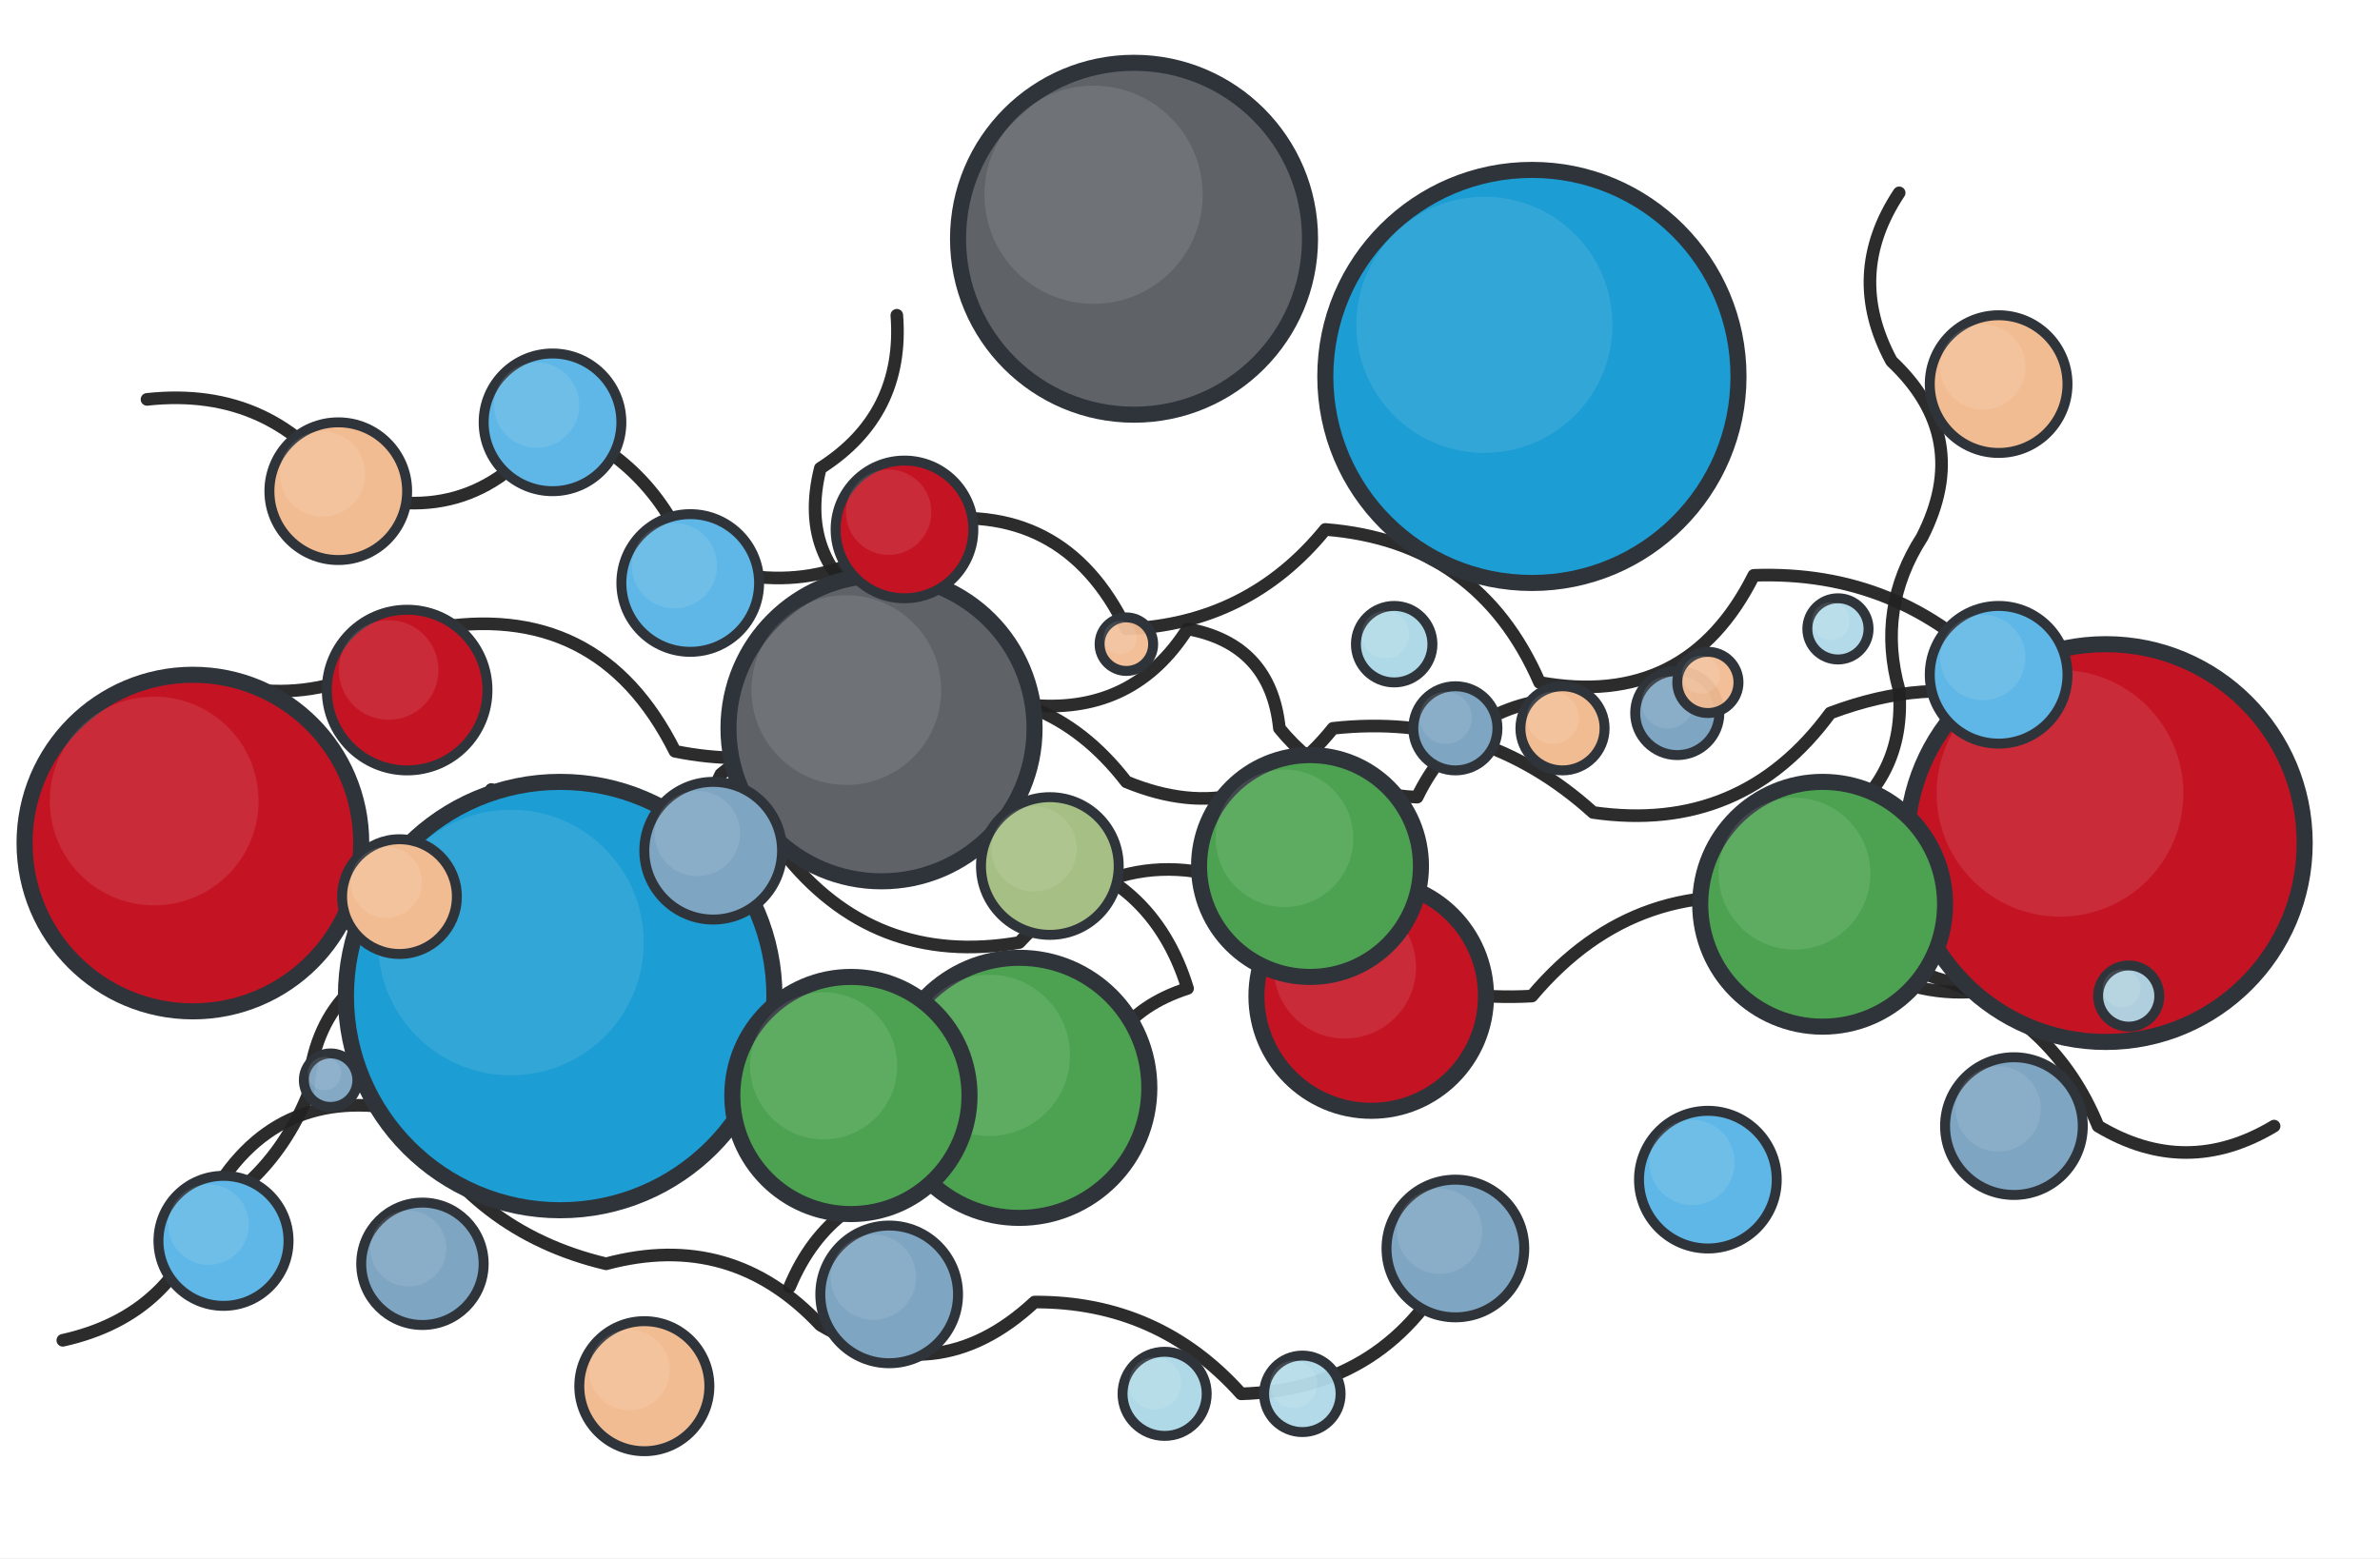
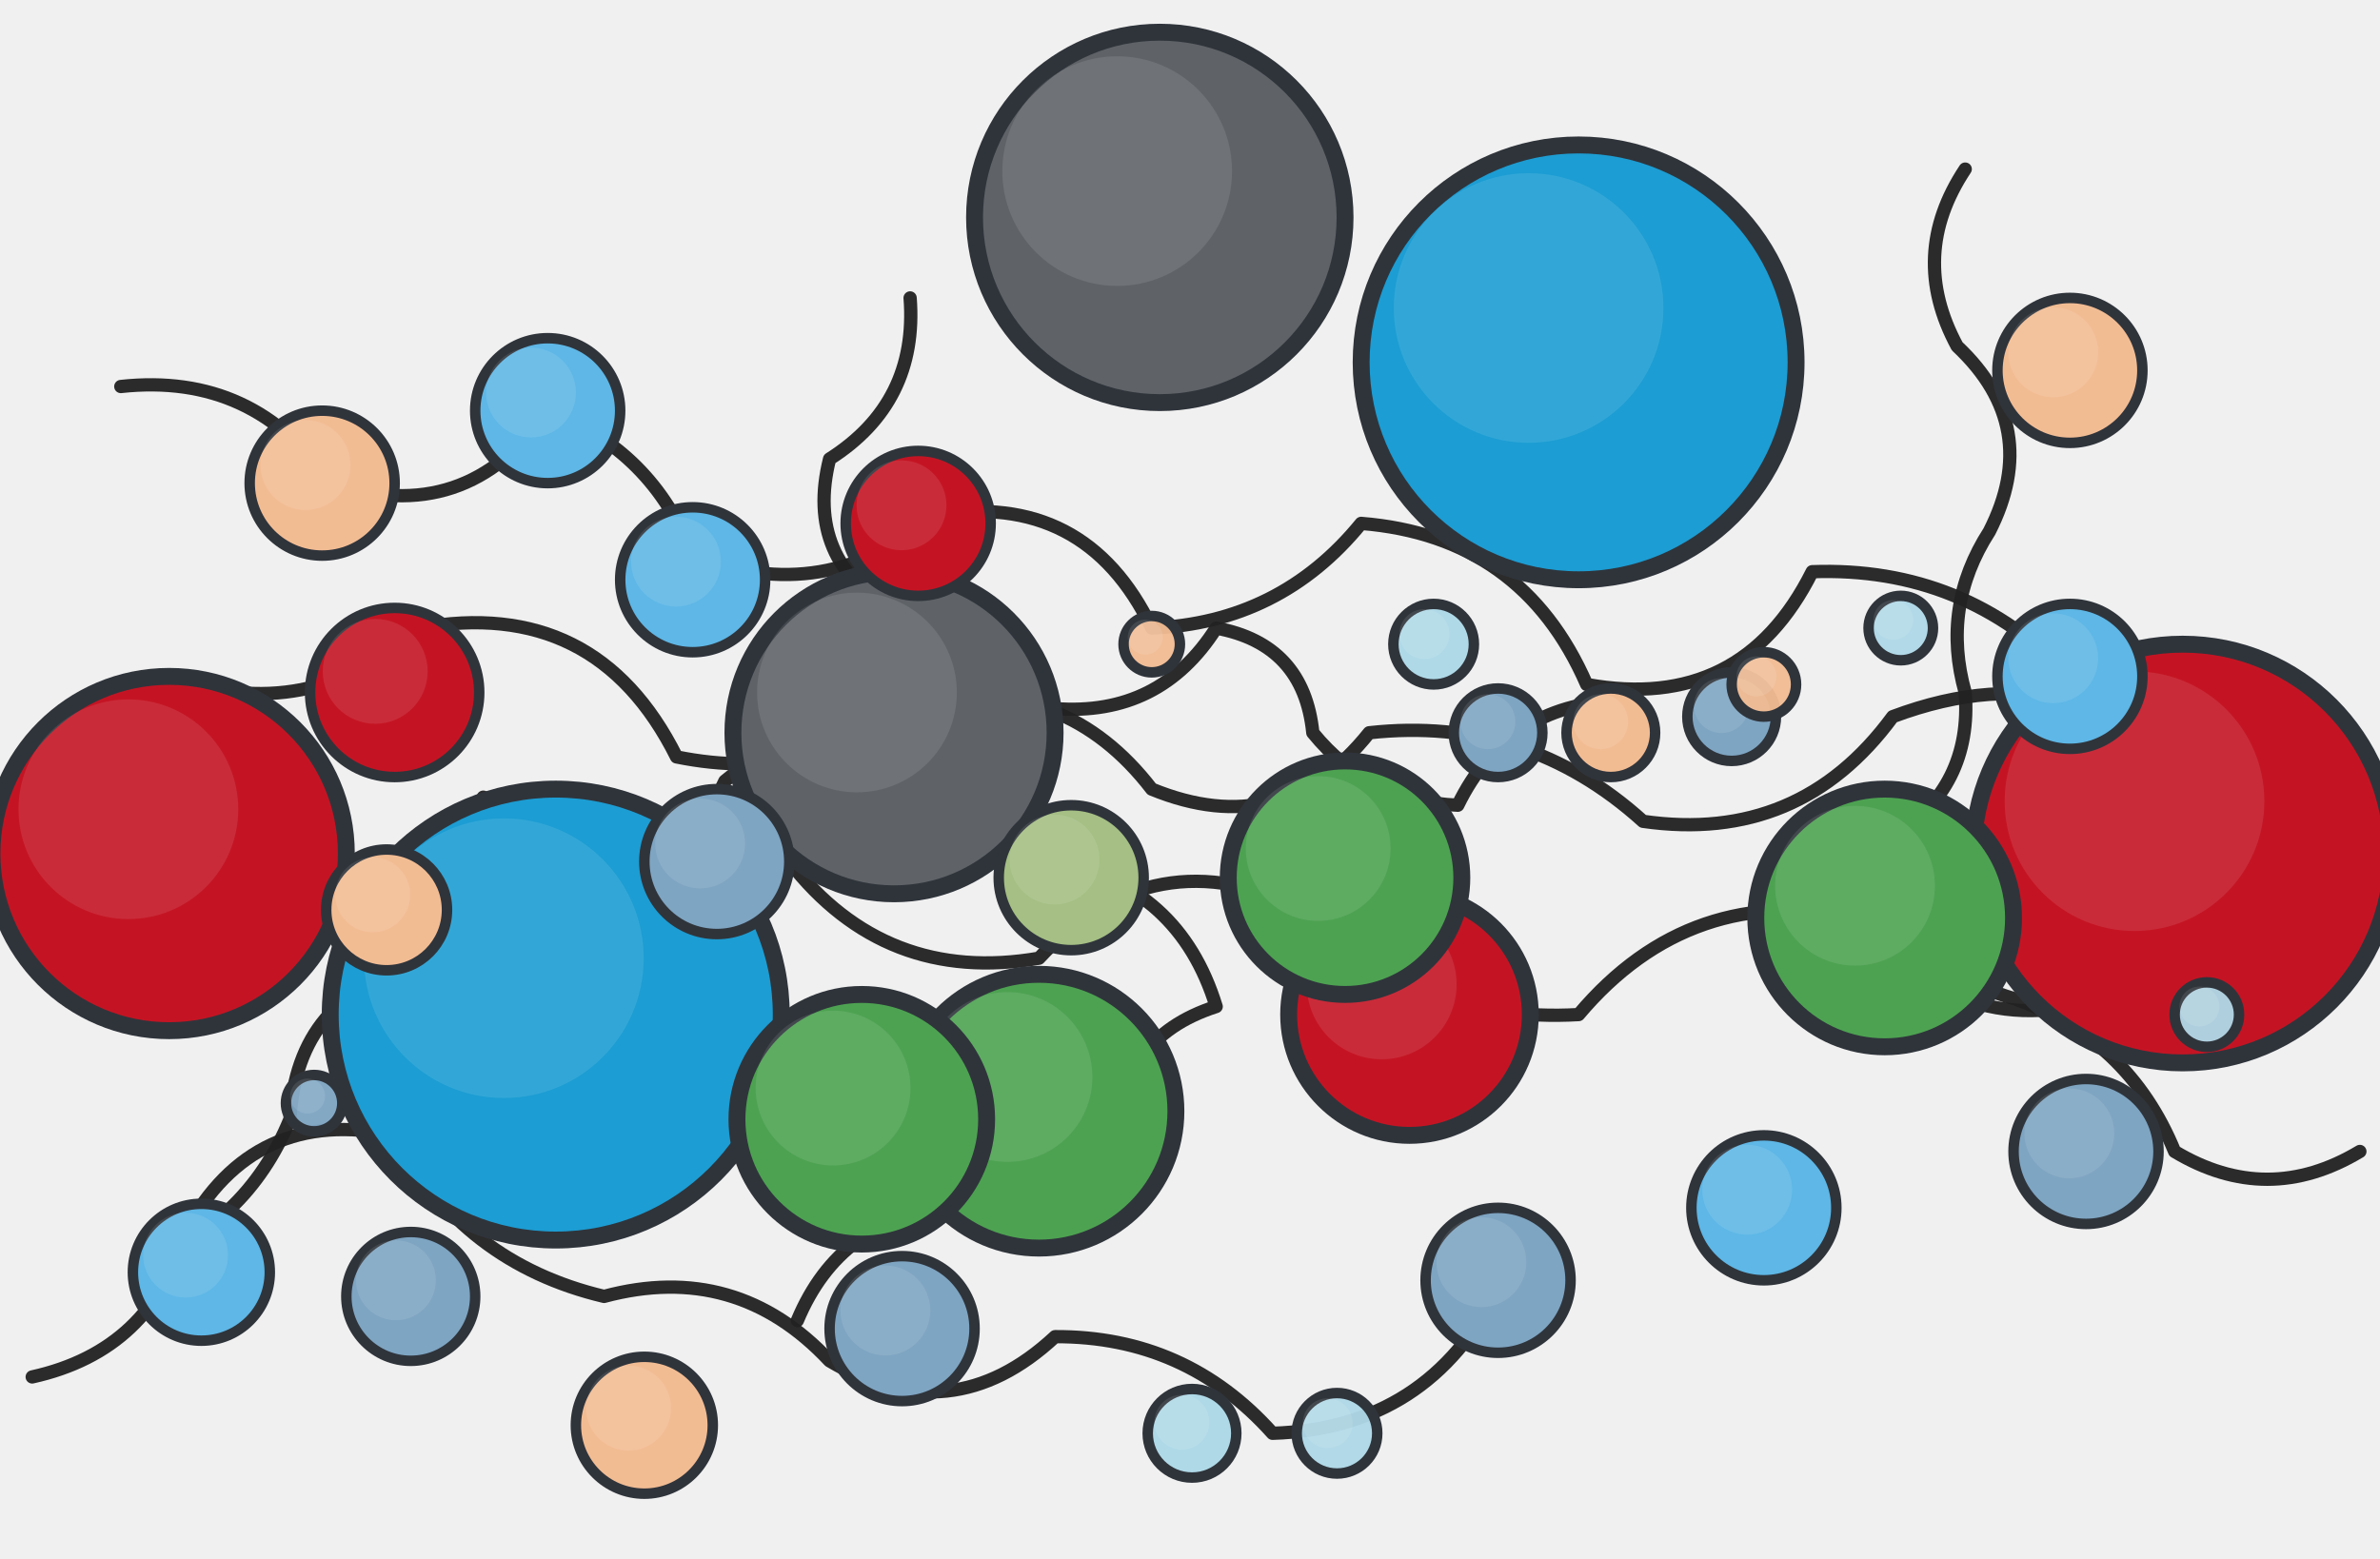
<svg xmlns="http://www.w3.org/2000/svg" version="1.1" viewBox="0 0 591 387" width="591" height="387">
-   <rect x="0" y="0" width="591" height="387" fill="#ffffff" />
  <style>.chain{fill:none;stroke:#222;stroke-width:3.3;stroke-linecap:round;stroke-linejoin:round;opacity:0.95;}.small{stroke:#2f343b;stroke-width:2.6;}.large{stroke:#2f343b;stroke-width:4.2;}</style>
-   <g transform="translate(8 8) scale(0.95 0.95)">
+   <g>
    <g>
      <path class="chain" d="M 30.00 96.00 C 52.13 93.60 69.47 101.60 82.00 120.00 C 104.50 127.50 122.50 121.50 136.00 102.00 C 153.40 108.60 165.40 120.60 172.00 138.00 C 194.00 146.67 214.00 143.33 232.00 128.00 C 257.00 123.83 275.00 133.17 286.00 156.00 C 307.23 155.13 324.57 146.47 338.00 130.00 C 364.67 132.13 383.33 145.47 394.00 170.00 C 419.67 174.67 438.33 165.33 450.00 142.00 C 475.23 141.07 496.57 149.73 514.00 168.00" />
      <path class="chain" d="M 42.00 168.00 C 65.07 176.40 85.73 172.40 104.00 156.00 C 133.33 150.67 154.67 161.33 168.00 188.00 C 190.77 192.63 211.43 187.97 230.00 174.00 C 253.07 170.13 271.73 177.47 286.00 196.00 C 307.50 204.83 325.50 200.17 340.00 182.00 C 365.97 179.13 388.63 186.47 408.00 204.00 C 433.87 207.73 454.53 199.07 470.00 178.00 C 503.33 165.50 530.67 173.50 552.00 202.00" />
      <path class="chain" d="M 24.00 246.00 C 34.53 224.27 51.87 212.93 76.00 212.00 C 90.00 235.00 110.00 243.00 136.00 236.00 C 152.70 219.67 172.70 212.33 196.00 214.00 C 211.87 234.40 232.53 242.40 258.00 238.00 C 277.00 217.50 299.00 213.50 324.00 226.00 C 342.77 244.87 365.43 253.53 392.00 252.00 C 410.53 230.00 433.87 222.00 462.00 228.00 C 479.50 250.50 501.50 256.50 528.00 246.00" />
      <path class="chain" d="M 8.00 342.00 C 27.87 337.60 40.53 325.60 46.00 306.00 C 57.33 285.00 74.67 277.00 98.00 282.00 C 109.33 303.13 126.67 316.47 150.00 322.00 C 171.87 316.13 190.53 321.47 206.00 338.00 C 226.17 350.00 244.83 348.00 262.00 332.00 C 283.60 331.90 301.60 339.90 316.00 356.00 C 341.87 355.20 360.53 343.20 372.00 320.00" />
      <path class="chain" d="M 120.00 198.00 C 123.07 215.20 117.73 229.20 104.00 240.00 C 83.83 244.67 73.17 257.33 72.00 278.00 C 64.73 295.70 52.07 307.70 34.00 314.00" />
      <path class="chain" d="M 488.00 42.00 C 478.53 56.27 477.87 70.93 486.00 86.00 C 500.17 99.33 502.83 114.67 494.00 132.00 C 486.00 144.43 484.00 157.77 488.00 172.00 C 489.20 187.60 483.20 199.60 470.00 208.00 C 470.00 228.83 480.00 242.17 500.00 248.00 C 519.03 254.67 532.37 267.33 540.00 286.00 C 555.33 295.20 570.67 295.20 586.00 286.00" />
      <path class="chain" d="M 226.00 74.00 C 227.33 91.33 220.67 104.67 206.00 114.00 C 201.83 130.67 207.17 143.33 222.00 152.00 C 238.93 154.00 252.27 162.00 262.00 176.00 C 279.33 177.33 292.67 170.67 302.00 156.00 C 316.50 158.67 324.50 167.33 326.00 182.00 C 335.30 193.40 347.30 199.40 362.00 200.00 C 370.13 183.33 383.47 174.67 402.00 174.00" />
      <path class="chain" d="M 136.00 224.00 C 156.67 222.80 171.33 212.80 180.00 194.00 C 193.50 182.83 207.50 182.17 222.00 192.00 C 232.03 205.33 245.37 212.67 262.00 214.00 C 282.53 218.00 295.87 230.00 302.00 250.00 C 285.50 255.33 277.50 266.67 278.00 284.00 C 266.40 295.63 252.40 300.97 236.00 300.00 C 217.73 301.73 205.07 311.07 198.00 328.00" />
    </g>
    <g>
      <circle class="large" cx="42.00" cy="212.00" r="44.00" fill="#C41423" fill-opacity="1.00" />
      <circle cx="31.88" cy="201.00" r="27.28" fill="#ffffff" fill-opacity="0.10" />
      <circle class="large" cx="138.00" cy="252.00" r="56.00" fill="#1C9DD3" fill-opacity="1.00" />
      <circle cx="125.12" cy="238.00" r="34.72" fill="#ffffff" fill-opacity="0.10" />
      <circle class="large" cx="288.00" cy="54.00" r="46.00" fill="#5F6368" fill-opacity="1.00" />
      <circle cx="277.42" cy="42.50" r="28.52" fill="#ffffff" fill-opacity="0.10" />
      <circle class="large" cx="392.00" cy="90.00" r="54.00" fill="#1C9DD3" fill-opacity="1.00" />
      <circle cx="379.58" cy="76.50" r="33.48" fill="#ffffff" fill-opacity="0.10" />
      <circle class="large" cx="542.00" cy="212.00" r="52.00" fill="#C41423" fill-opacity="1.00" />
      <circle cx="530.04" cy="199.00" r="32.24" fill="#ffffff" fill-opacity="0.10" />
      <circle class="large" cx="222.00" cy="182.00" r="40.00" fill="#5F6368" fill-opacity="1.00" />
      <circle cx="212.80" cy="172.00" r="24.80" fill="#ffffff" fill-opacity="0.10" />
      <circle class="large" cx="258.00" cy="276.00" r="34.00" fill="#4DA251" fill-opacity="1.00" />
      <circle cx="250.18" cy="267.50" r="21.08" fill="#ffffff" fill-opacity="0.10" />
      <circle class="large" cx="468.00" cy="228.00" r="32.00" fill="#4DA251" fill-opacity="1.00" />
      <circle cx="460.64" cy="220.00" r="19.84" fill="#ffffff" fill-opacity="0.10" />
      <circle class="large" cx="350.00" cy="252.00" r="30.00" fill="#C41423" fill-opacity="1.00" />
      <circle cx="343.10" cy="244.50" r="18.60" fill="#ffffff" fill-opacity="0.10" />
      <circle class="large" cx="334.00" cy="218.00" r="29.00" fill="#4DA251" fill-opacity="1.00" />
      <circle cx="327.33" cy="210.75" r="17.98" fill="#ffffff" fill-opacity="0.10" />
      <circle class="large" cx="214.00" cy="278.00" r="31.00" fill="#4DA251" fill-opacity="1.00" />
      <circle cx="206.87" cy="270.25" r="19.22" fill="#ffffff" fill-opacity="0.10" />
      <circle class="small" cx="80.00" cy="120.00" r="18.00" fill="#F2BC93" fill-opacity="1.00" />
      <circle cx="75.86" cy="115.50" r="11.16" fill="#ffffff" fill-opacity="0.10" />
      <circle class="small" cx="136.00" cy="102.00" r="18.00" fill="#5EB7E6" fill-opacity="1.00" />
      <circle cx="131.86" cy="97.50" r="11.16" fill="#ffffff" fill-opacity="0.10" />
      <circle class="small" cx="172.00" cy="144.00" r="18.00" fill="#5EB7E6" fill-opacity="1.00" />
      <circle cx="167.86" cy="139.50" r="11.16" fill="#ffffff" fill-opacity="0.10" />
      <circle class="small" cx="228.00" cy="130.00" r="18.00" fill="#C41423" fill-opacity="1.00" />
      <circle cx="223.86" cy="125.50" r="11.16" fill="#ffffff" fill-opacity="0.10" />
      <circle class="small" cx="356.00" cy="160.00" r="10.00" fill="#AFD9E7" fill-opacity="1.00" />
      <circle cx="353.70" cy="157.50" r="6.20" fill="#ffffff" fill-opacity="0.10" />
      <circle class="small" cx="372.00" cy="182.00" r="11.00" fill="#7EA5C2" fill-opacity="1.00" />
      <circle cx="369.47" cy="179.25" r="6.82" fill="#ffffff" fill-opacity="0.10" />
      <circle class="small" cx="400.00" cy="182.00" r="11.00" fill="#F2BC93" fill-opacity="1.00" />
      <circle cx="397.47" cy="179.25" r="6.82" fill="#ffffff" fill-opacity="0.10" />
      <circle class="small" cx="430.00" cy="178.00" r="11.00" fill="#7EA5C2" fill-opacity="1.00" />
      <circle cx="427.47" cy="175.25" r="6.82" fill="#ffffff" fill-opacity="0.10" />
      <circle class="small" cx="514.00" cy="168.00" r="18.00" fill="#5EB7E6" fill-opacity="1.00" />
      <circle cx="509.86" cy="163.50" r="11.16" fill="#ffffff" fill-opacity="0.10" />
      <circle class="small" cx="514.00" cy="92.00" r="18.00" fill="#F2BC93" fill-opacity="1.00" />
      <circle cx="509.86" cy="87.50" r="11.16" fill="#ffffff" fill-opacity="0.10" />
      <circle class="small" cx="98.00" cy="172.00" r="21.00" fill="#C41423" fill-opacity="1.00" />
      <circle cx="93.17" cy="166.75" r="13.02" fill="#ffffff" fill-opacity="0.10" />
      <circle class="small" cx="96.00" cy="226.00" r="15.00" fill="#F2BC93" fill-opacity="1.00" />
      <circle cx="92.55" cy="222.25" r="9.30" fill="#ffffff" fill-opacity="0.10" />
      <circle class="small" cx="178.00" cy="214.00" r="18.00" fill="#7EA5C2" fill-opacity="1.00" />
      <circle cx="173.86" cy="209.50" r="11.16" fill="#ffffff" fill-opacity="0.10" />
      <circle class="small" cx="266.00" cy="218.00" r="18.00" fill="#A5BF84" fill-opacity="1.00" />
      <circle cx="261.86" cy="213.50" r="11.16" fill="#ffffff" fill-opacity="0.10" />
      <circle class="small" cx="50.00" cy="316.00" r="17.00" fill="#5EB7E6" fill-opacity="1.00" />
      <circle cx="46.09" cy="311.75" r="10.54" fill="#ffffff" fill-opacity="0.10" />
      <circle class="small" cx="102.00" cy="322.00" r="16.00" fill="#7EA5C2" fill-opacity="1.00" />
      <circle cx="98.32" cy="318.00" r="9.92" fill="#ffffff" fill-opacity="0.10" />
      <circle class="small" cx="160.00" cy="354.00" r="17.00" fill="#F2BC93" fill-opacity="1.00" />
      <circle cx="156.09" cy="349.75" r="10.54" fill="#ffffff" fill-opacity="0.10" />
      <circle class="small" cx="224.00" cy="330.00" r="18.00" fill="#7EA5C2" fill-opacity="1.00" />
      <circle cx="219.86" cy="325.50" r="11.16" fill="#ffffff" fill-opacity="0.10" />
      <circle class="small" cx="296.00" cy="356.00" r="11.00" fill="#AFD9E7" fill-opacity="1.00" />
      <circle cx="293.47" cy="353.25" r="6.82" fill="#ffffff" fill-opacity="0.10" />
      <circle class="small" cx="372.00" cy="318.00" r="18.00" fill="#7EA5C2" fill-opacity="1.00" />
      <circle cx="367.86" cy="313.50" r="11.16" fill="#ffffff" fill-opacity="0.10" />
      <circle class="small" cx="438.00" cy="300.00" r="18.00" fill="#5EB7E6" fill-opacity="1.00" />
      <circle cx="433.86" cy="295.50" r="11.16" fill="#ffffff" fill-opacity="0.10" />
      <circle class="small" cx="518.00" cy="286.00" r="18.00" fill="#7EA5C2" fill-opacity="1.00" />
      <circle cx="513.86" cy="281.50" r="11.16" fill="#ffffff" fill-opacity="0.10" />
      <circle class="small" cx="332.00" cy="356.00" r="10.00" fill="#AFD9E7" fill-opacity="0.95" />
      <circle cx="329.70" cy="353.50" r="6.20" fill="#ffffff" fill-opacity="0.10" />
      <circle class="small" cx="78.00" cy="274.00" r="7.00" fill="#7EA5C2" fill-opacity="0.95" />
      <circle cx="76.39" cy="272.25" r="4.34" fill="#ffffff" fill-opacity="0.10" />
      <circle class="small" cx="286.00" cy="160.00" r="7.00" fill="#F2BC93" fill-opacity="0.95" />
      <circle cx="284.39" cy="158.25" r="4.34" fill="#ffffff" fill-opacity="0.10" />
      <circle class="small" cx="438.00" cy="170.00" r="8.00" fill="#F2BC93" fill-opacity="0.95" />
      <circle cx="436.16" cy="168.00" r="4.96" fill="#ffffff" fill-opacity="0.10" />
      <circle class="small" cx="472.00" cy="156.00" r="8.00" fill="#AFD9E7" fill-opacity="0.95" />
      <circle cx="470.16" cy="154.00" r="4.96" fill="#ffffff" fill-opacity="0.10" />
      <circle class="small" cx="548.00" cy="252.00" r="8.00" fill="#AFD9E7" fill-opacity="0.95" />
      <circle cx="546.16" cy="250.00" r="4.96" fill="#ffffff" fill-opacity="0.10" />
    </g>
  </g>
</svg>
